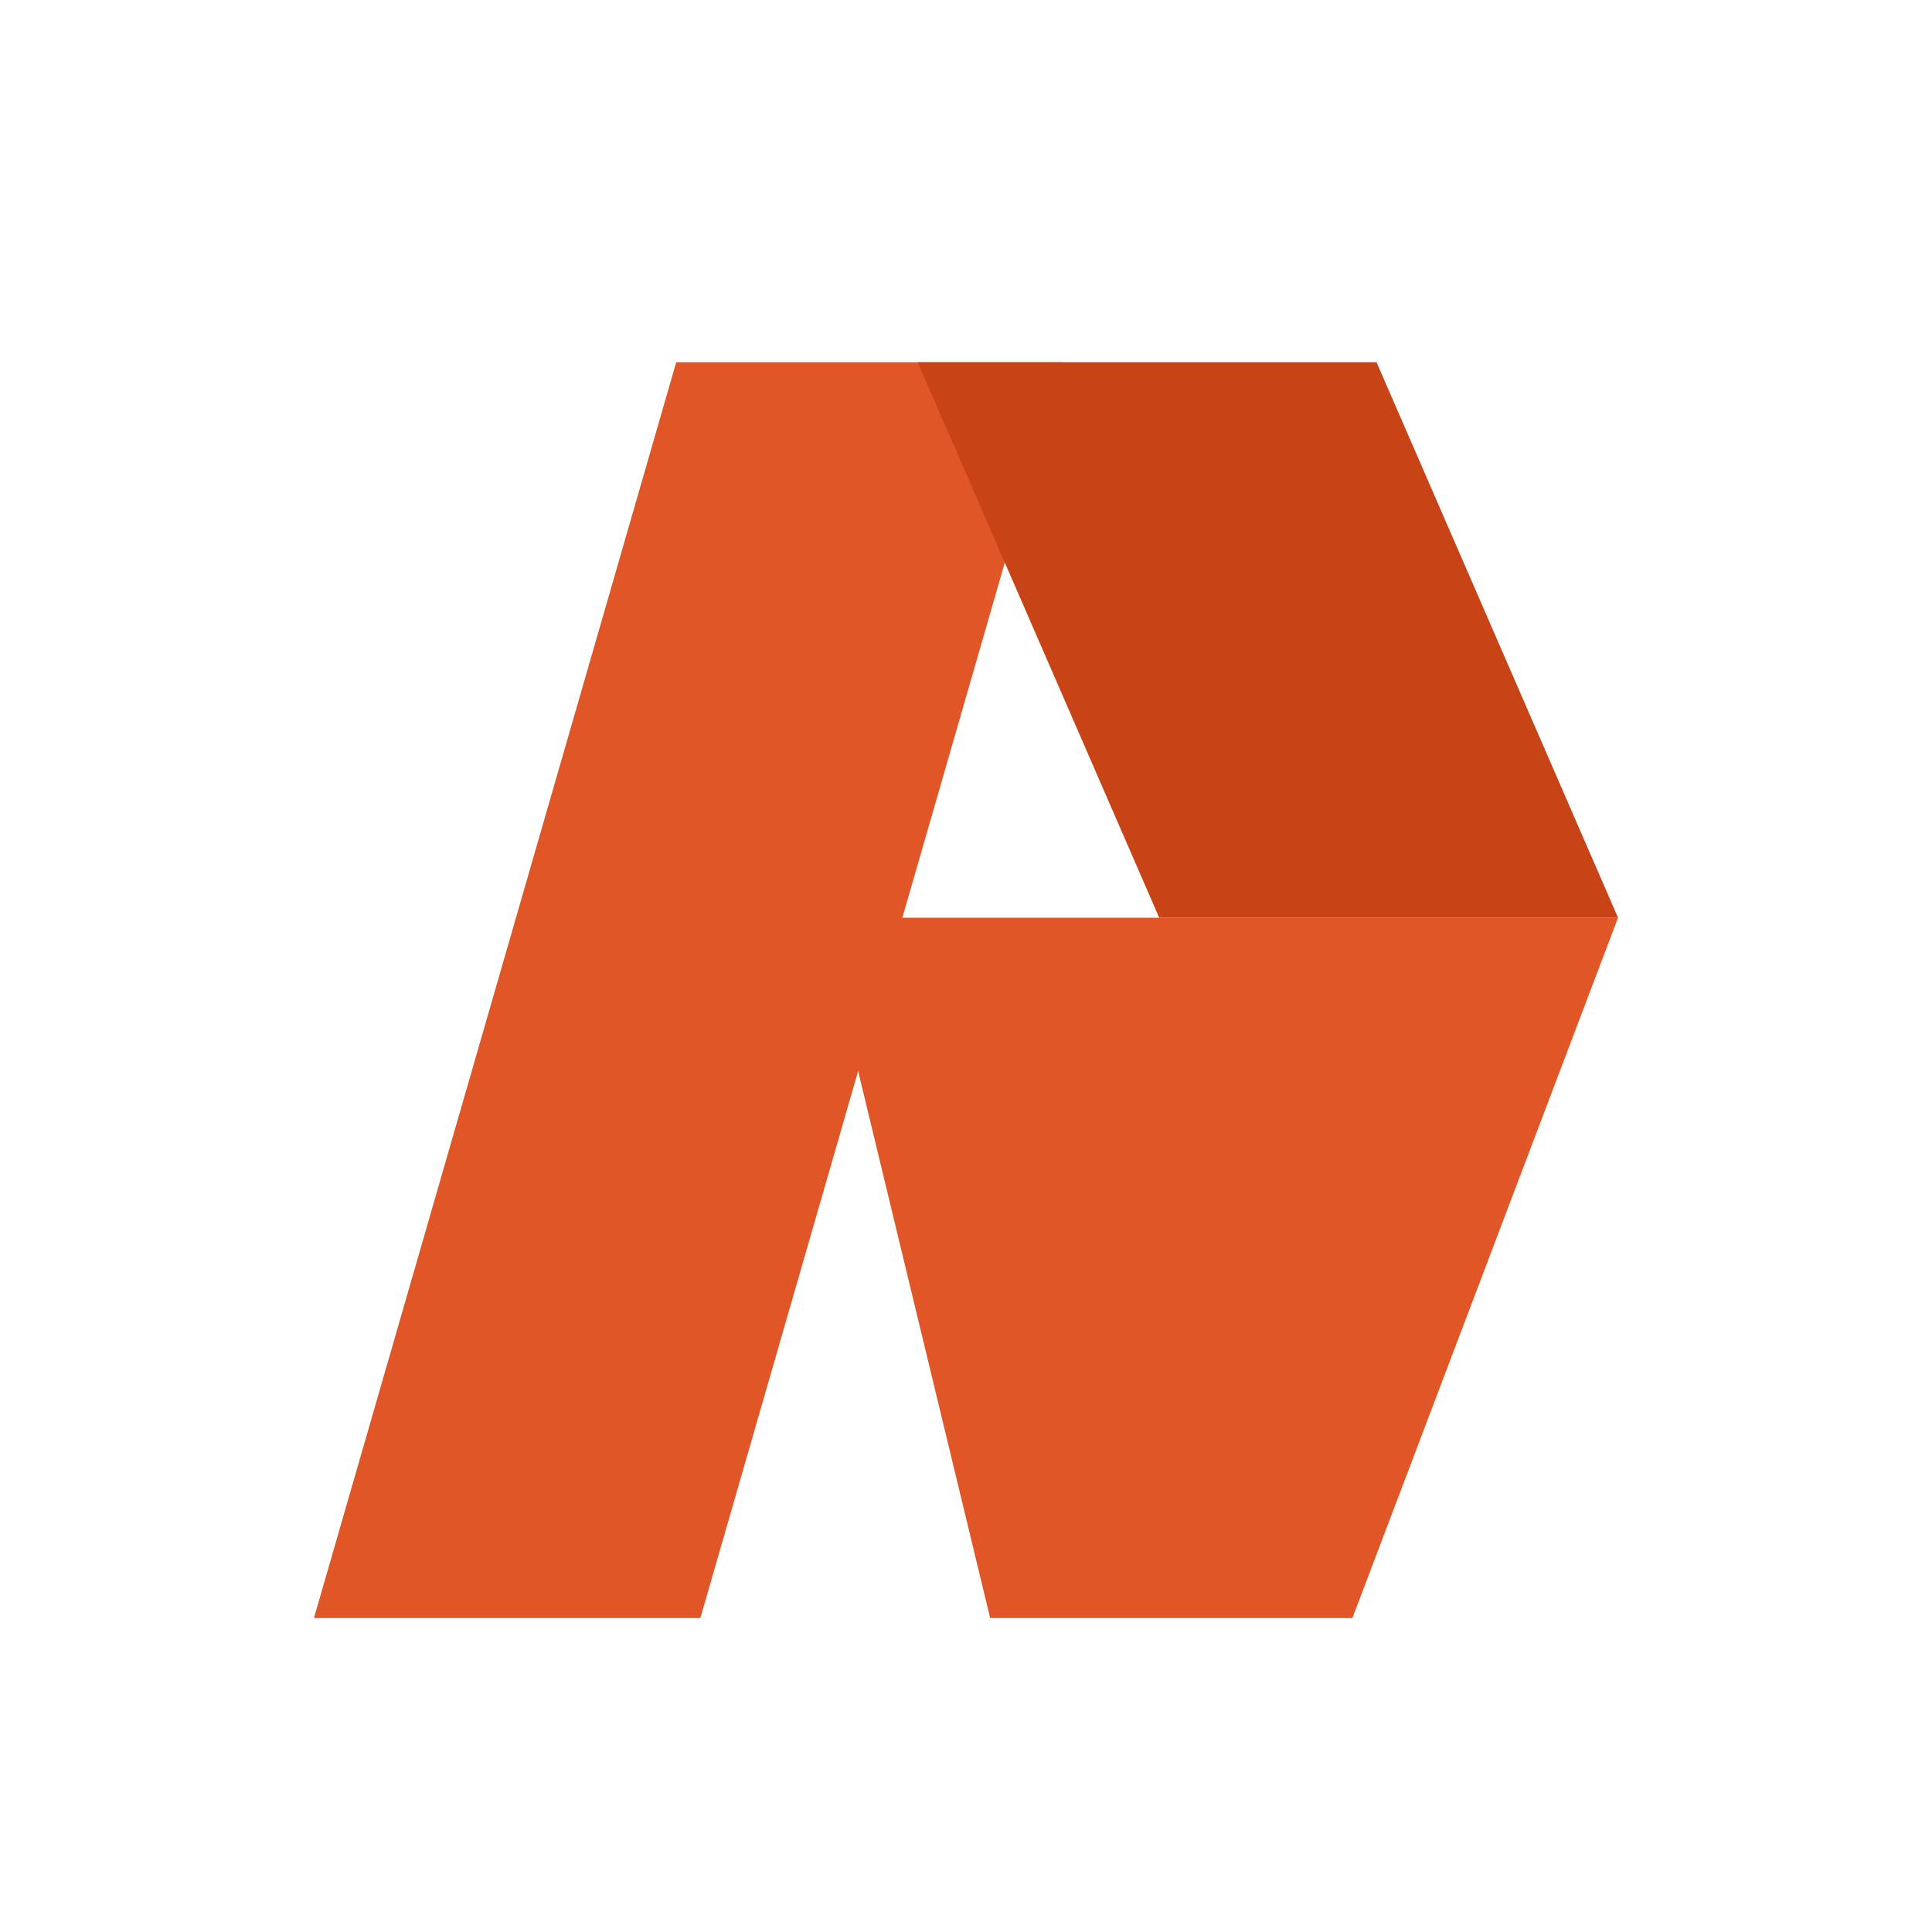
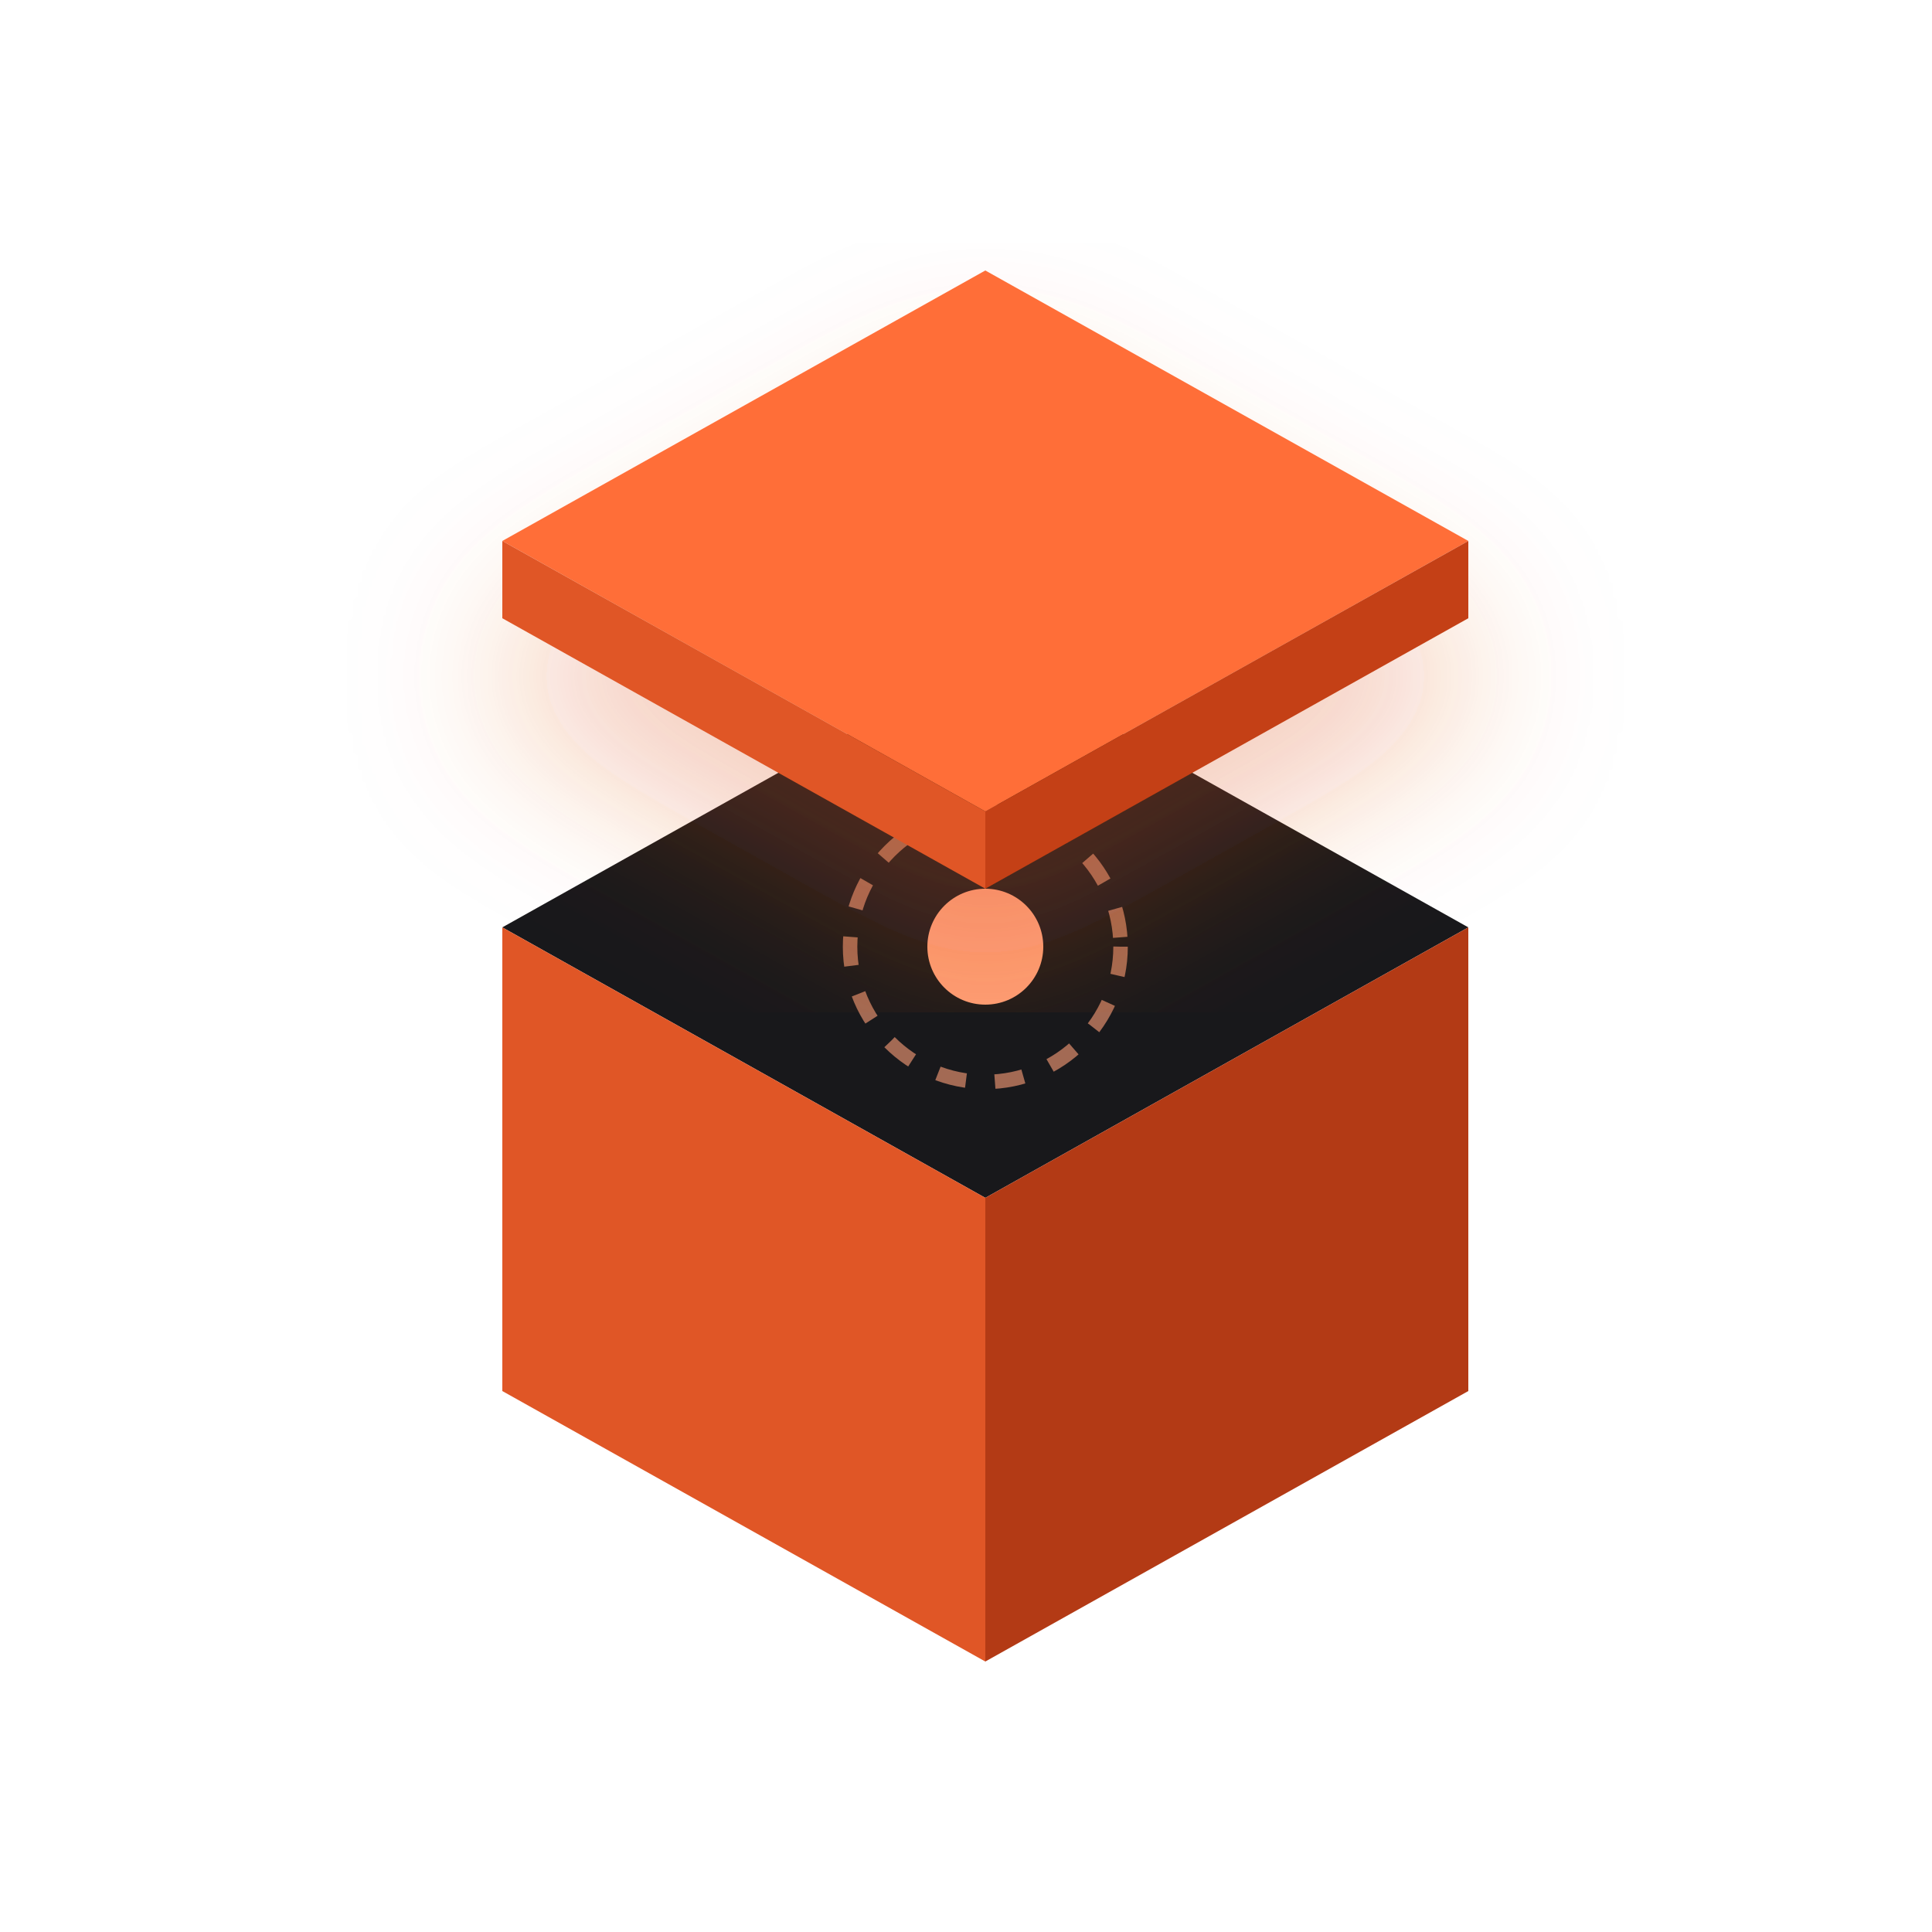
- <svg xmlns="http://www.w3.org/2000/svg" viewBox="0 0 160 160" width="100%" height="100%">
-   <polygon points="26,134 58,134 88,30 56,30" fill="#E05626" />
-   <polygon points="68,76 134,76 112,134 82,134" fill="#E05626" />
-   <polygon points="76,30 114,30 134,76 96,76" fill="#C84417" />
+ <svg xmlns="http://www.w3.org/2000/svg" viewBox="0 0 200 200" width="100%" height="100%">
+   <defs>
+     <filter id="levitateShadow" x="-20%" y="-20%" width="140%" height="140%">
+       <feDropShadow dx="0" dy="10" stdDeviation="8" flood-color="#E05626" flood-opacity="0.28" />
+     </filter>
+   </defs>
+   <g transform="translate(2, 0)">
+     <polygon points="50,96 100,68 150,96 100,124" fill="#18181B" />
+     <polygon points="50,96 100,124 100,172 50,144" fill="#E05626" />
+     <polygon points="100,124 150,96 150,144 100,172" fill="#B33A15" />
+     <circle cx="100" cy="98" r="6" fill="#FFA07A" />
+     <circle cx="100" cy="98" r="14" fill="none" stroke="#FFA07A" stroke-width="1.5" stroke-dasharray="3 3" opacity="0.6" />
+     <g filter="url(#levitateShadow)">
+       <polygon points="100,28 150,56 100,84 50,56" fill="#FF6E38" />
+       <polygon points="50,56 100,84 100,92 50,64" fill="#E05626" />
+       <polygon points="100,84 150,56 150,64 100,92" fill="#C44118" />
+     </g>
+   </g>
</svg>
